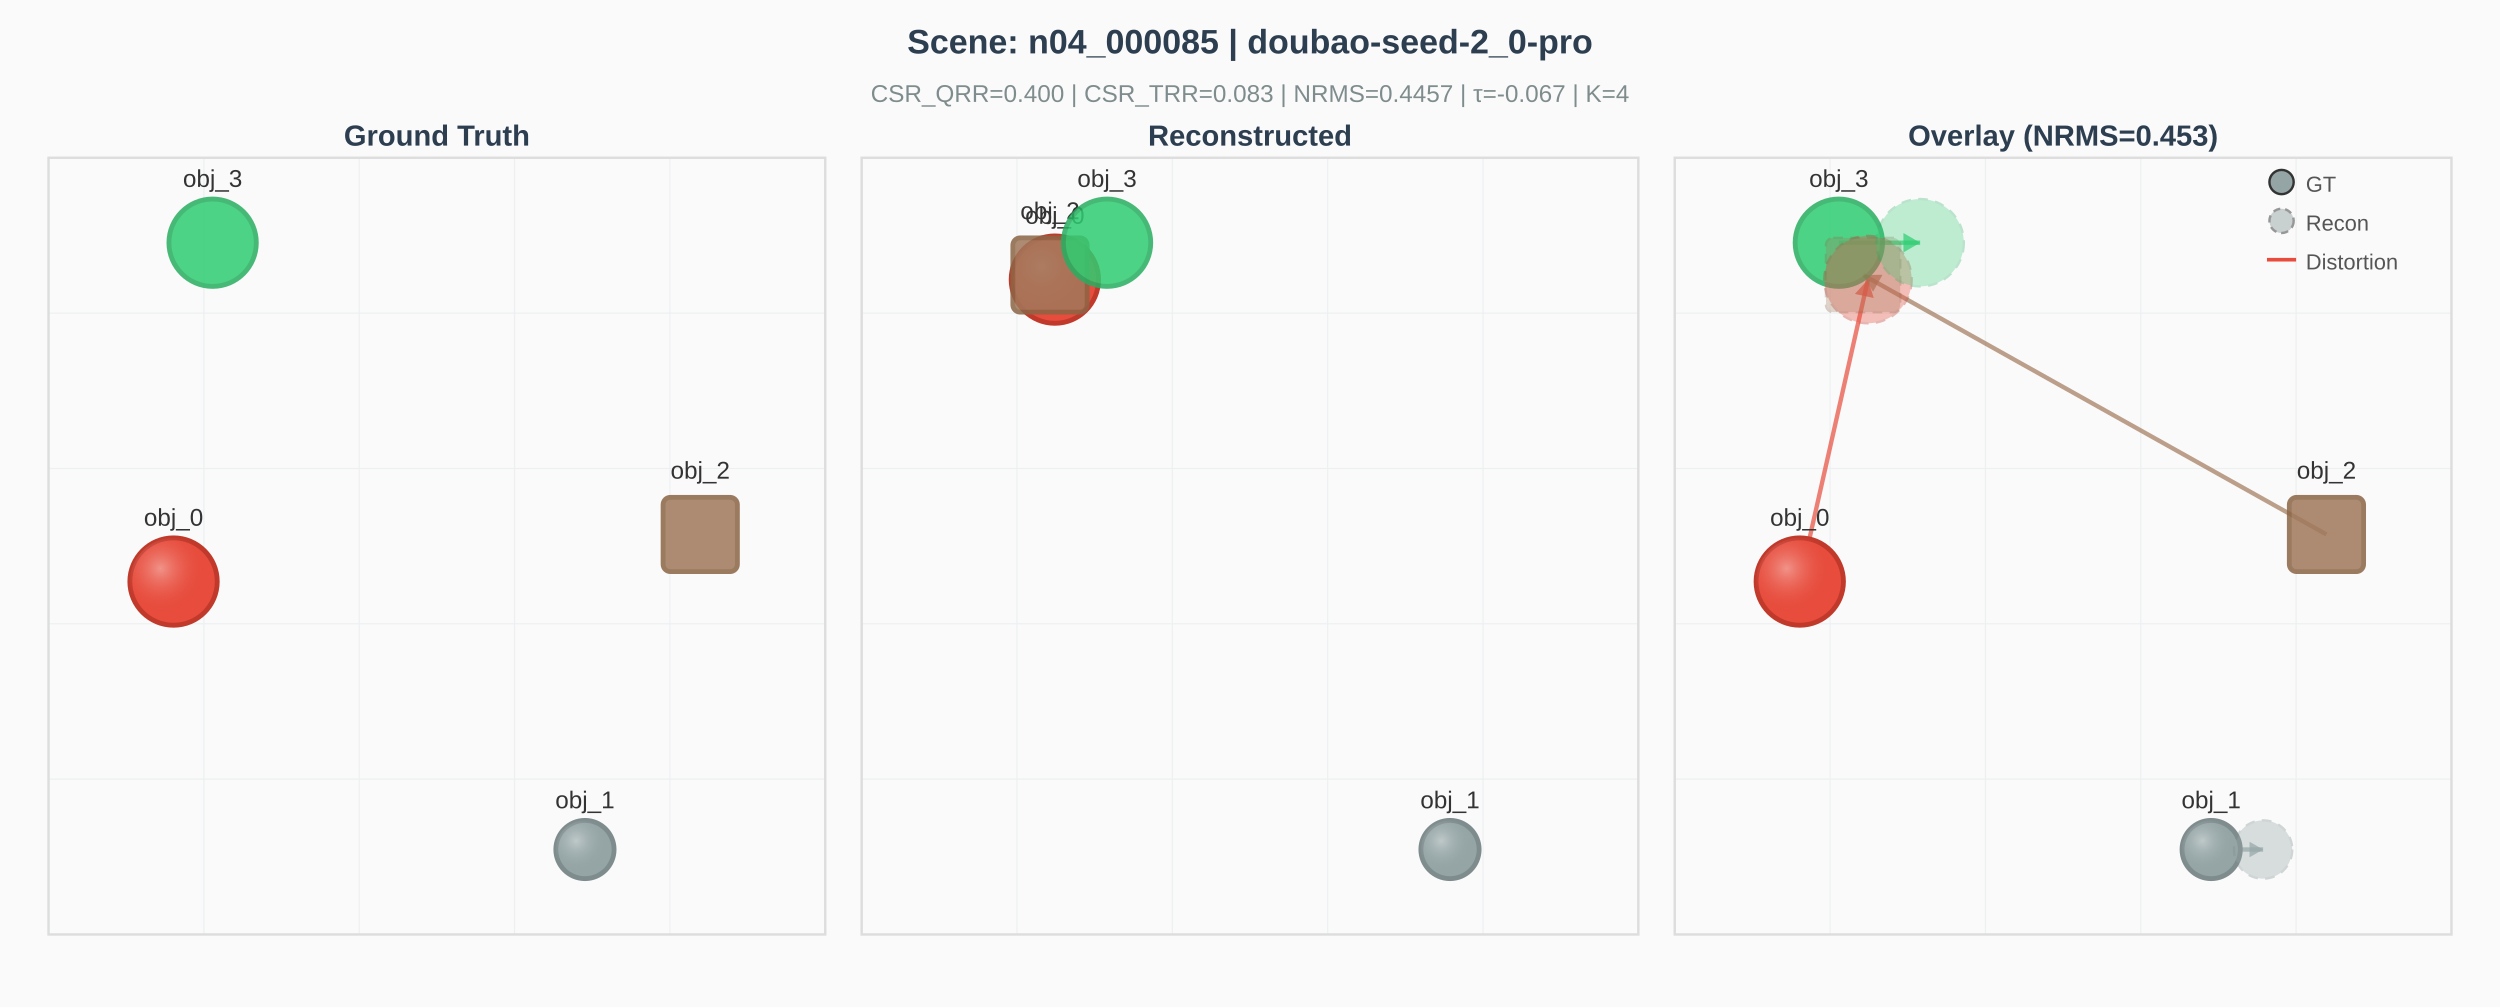
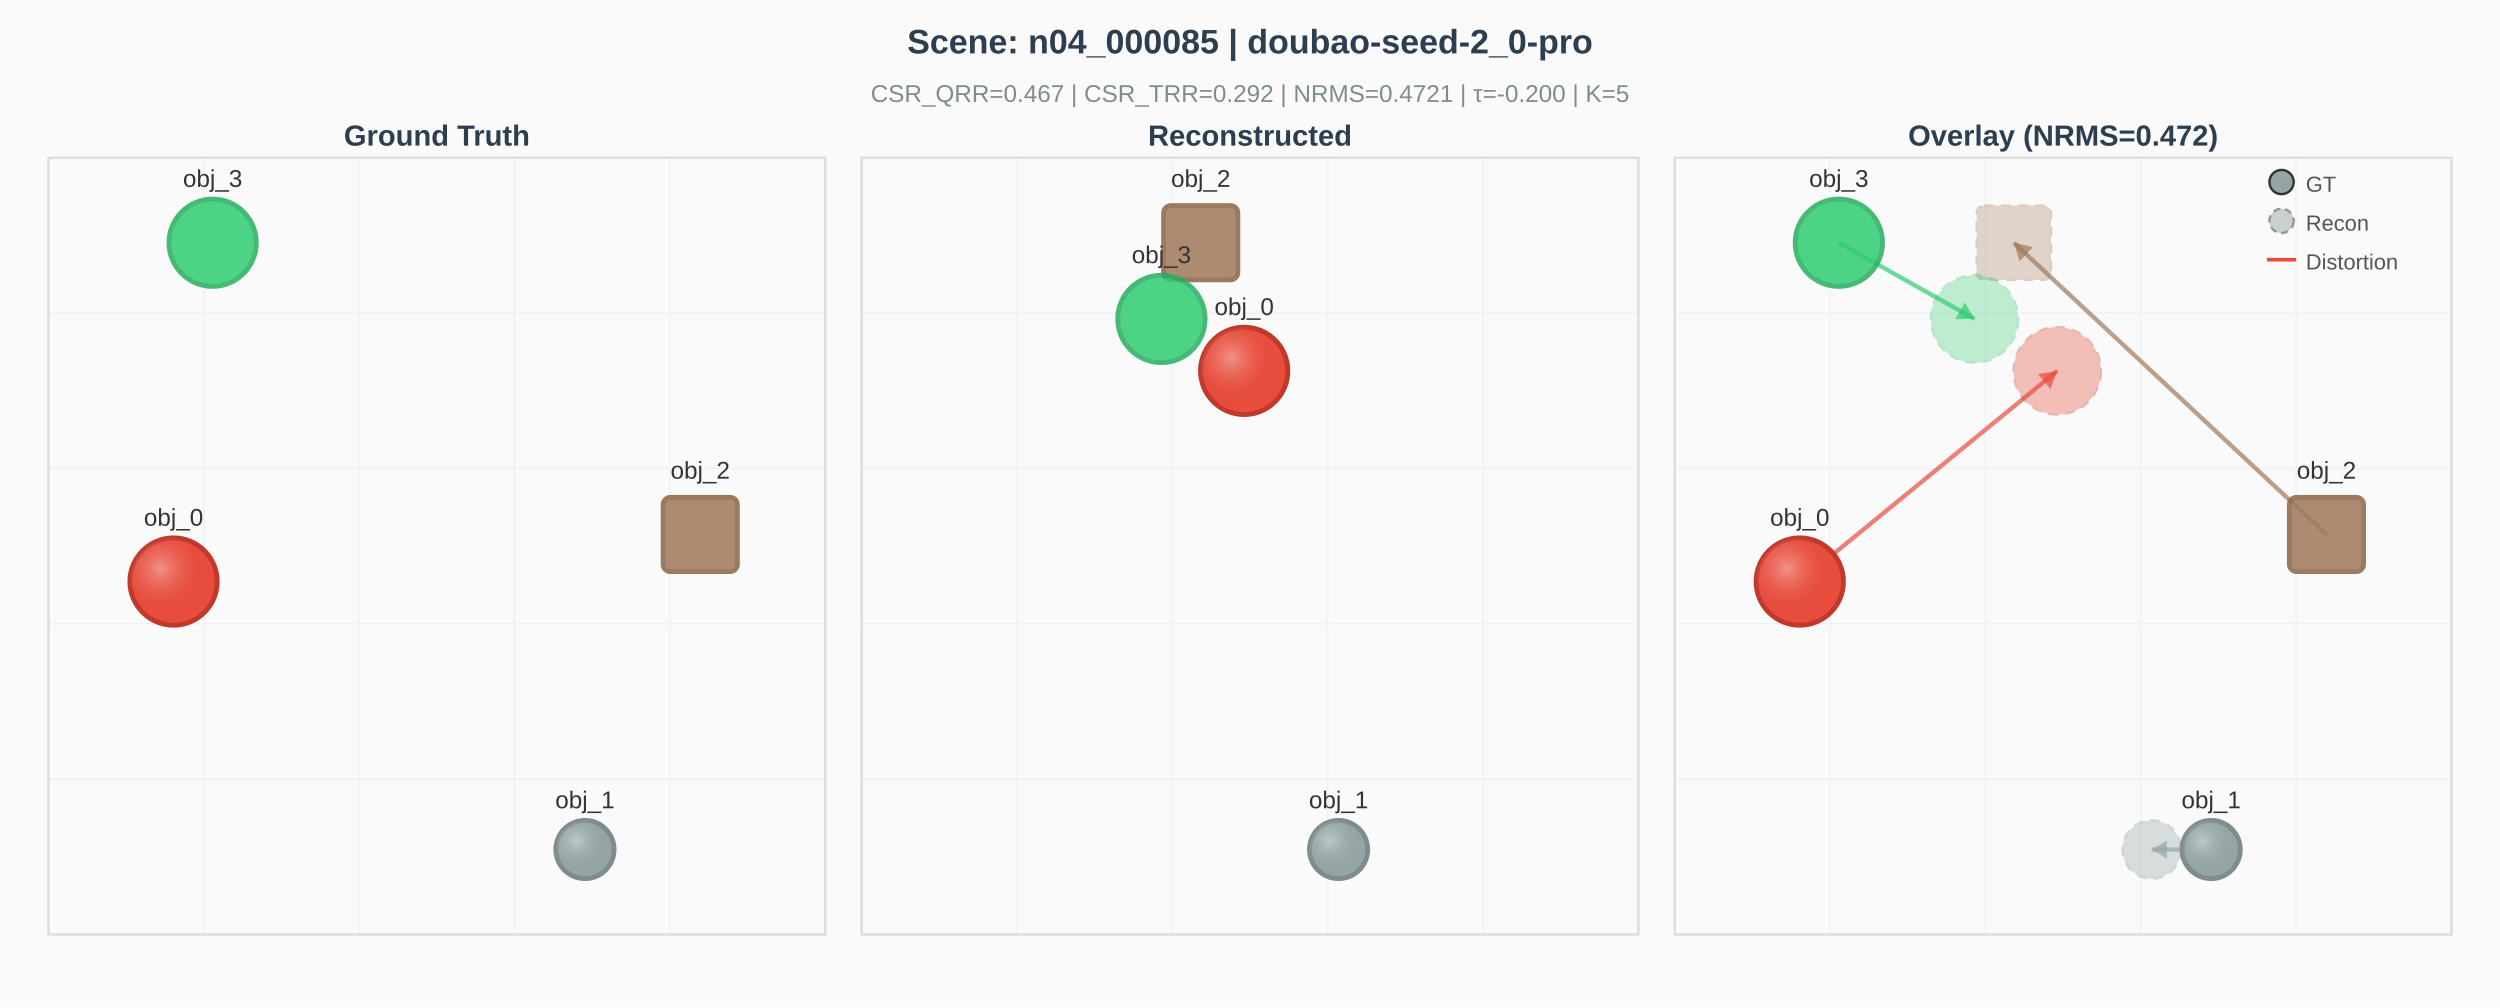
<svg xmlns="http://www.w3.org/2000/svg" width="1030" height="415" viewBox="0 0 1030 415" style="font-family: 'Helvetica Neue', Arial, sans-serif;">
  <rect width="1030" height="415" fill="#fafafa" />
  <text x="515" y="22" text-anchor="middle" font-size="14" font-weight="bold" fill="#2c3e50">Scene: n04_000085 | doubao-seed-2_0-pro</text>
-   <text x="515" y="42" text-anchor="middle" font-size="10" fill="#7f8c8d">CSR_QRR=0.400  |  CSR_TRR=0.083  |  NRMS=0.4457  |  τ=-0.067  |  K=4</text>
+   <text x="515" y="42" text-anchor="middle" font-size="10" fill="#7f8c8d">CSR_QRR=0.467  |  CSR_TRR=0.292  |  NRMS=0.4721  |  τ=-0.200  |  K=5</text>
  <line x1="20.0" y1="65.0" x2="20.0" y2="385.0" stroke="#ecf0f1" stroke-width="0.5" />
  <line x1="20.0" y1="65.0" x2="340.0" y2="65.0" stroke="#ecf0f1" stroke-width="0.5" />
  <line x1="84.0" y1="65.0" x2="84.0" y2="385.0" stroke="#ecf0f1" stroke-width="0.5" />
  <line x1="20.0" y1="129.0" x2="340.0" y2="129.0" stroke="#ecf0f1" stroke-width="0.5" />
  <line x1="148.0" y1="65.0" x2="148.0" y2="385.0" stroke="#ecf0f1" stroke-width="0.5" />
  <line x1="20.0" y1="193.0" x2="340.0" y2="193.0" stroke="#ecf0f1" stroke-width="0.5" />
  <line x1="212.0" y1="65.0" x2="212.0" y2="385.0" stroke="#ecf0f1" stroke-width="0.5" />
  <line x1="20.0" y1="257.0" x2="340.0" y2="257.0" stroke="#ecf0f1" stroke-width="0.5" />
  <line x1="276.0" y1="65.0" x2="276.0" y2="385.0" stroke="#ecf0f1" stroke-width="0.5" />
  <line x1="20.0" y1="321.0" x2="340.0" y2="321.0" stroke="#ecf0f1" stroke-width="0.5" />
  <line x1="340.0" y1="65.0" x2="340.0" y2="385.0" stroke="#ecf0f1" stroke-width="0.5" />
  <line x1="20.0" y1="385.0" x2="340.0" y2="385.0" stroke="#ecf0f1" stroke-width="0.5" />
  <rect x="20.0" y="65.0" width="320.0" height="320.0" fill="none" stroke="#ddd" stroke-width="1" />
  <text x="180" y="60" text-anchor="middle" font-size="12" font-weight="bold" fill="#2c3e50">Ground Truth</text>
  <defs>
    <radialGradient id="grad_obj_0" cx="35%" cy="35%">
      <stop offset="0%" stop-color="white" stop-opacity="0.4" />
      <stop offset="100%" stop-color="#e74c3c" stop-opacity="0" />
    </radialGradient>
  </defs>
  <circle cx="71.5" cy="239.6" r="18" fill="#e74c3c" stroke="#c0392b" stroke-width="2.0" opacity="1.0" />
  <circle cx="71.5" cy="239.6" r="18" fill="url(#grad_obj_0)" opacity="1.0" />
  <text x="71.5" y="216.6" text-anchor="middle" font-size="10" fill="#333" opacity="1.0">obj_0</text>
  <defs>
    <radialGradient id="grad_obj_1" cx="35%" cy="35%">
      <stop offset="0%" stop-color="white" stop-opacity="0.4" />
      <stop offset="100%" stop-color="#95a5a6" stop-opacity="0" />
    </radialGradient>
  </defs>
  <circle cx="241.0" cy="350.0" r="12" fill="#95a5a6" stroke="#7f8c8d" stroke-width="2.0" opacity="1.0" />
  <circle cx="241.0" cy="350.0" r="12" fill="url(#grad_obj_1)" opacity="1.0" />
  <text x="241.0" y="333.0" text-anchor="middle" font-size="10" fill="#333" opacity="1.0">obj_1</text>
  <rect x="273.2" y="204.9" width="30.6" height="30.6" rx="3" ry="3" fill="#a0785a" stroke="#8b6545" stroke-width="2.0" opacity="0.85" />
  <text x="288.5" y="197.2" text-anchor="middle" font-size="10" fill="#333" opacity="1.0">obj_2</text>
  <circle cx="87.6" cy="100.0" r="18" fill="#2ecc71" stroke="#27ae60" stroke-width="2.0" opacity="0.85" />
  <text x="87.6" y="77.0" text-anchor="middle" font-size="10" fill="#333" opacity="1.0">obj_3</text>
  <line x1="355.0" y1="65.0" x2="355.0" y2="385.0" stroke="#ecf0f1" stroke-width="0.5" />
  <line x1="355.0" y1="65.0" x2="675.0" y2="65.0" stroke="#ecf0f1" stroke-width="0.5" />
  <line x1="419.0" y1="65.0" x2="419.0" y2="385.0" stroke="#ecf0f1" stroke-width="0.5" />
  <line x1="355.0" y1="129.0" x2="675.0" y2="129.0" stroke="#ecf0f1" stroke-width="0.5" />
  <line x1="483.0" y1="65.0" x2="483.0" y2="385.0" stroke="#ecf0f1" stroke-width="0.5" />
  <line x1="355.0" y1="193.0" x2="675.0" y2="193.0" stroke="#ecf0f1" stroke-width="0.5" />
  <line x1="547.0" y1="65.0" x2="547.0" y2="385.0" stroke="#ecf0f1" stroke-width="0.5" />
  <line x1="355.0" y1="257.0" x2="675.0" y2="257.0" stroke="#ecf0f1" stroke-width="0.5" />
  <line x1="611.0" y1="65.0" x2="611.0" y2="385.0" stroke="#ecf0f1" stroke-width="0.5" />
  <line x1="355.0" y1="321.0" x2="675.0" y2="321.0" stroke="#ecf0f1" stroke-width="0.5" />
  <line x1="675.0" y1="65.0" x2="675.0" y2="385.0" stroke="#ecf0f1" stroke-width="0.5" />
  <line x1="355.0" y1="385.0" x2="675.0" y2="385.0" stroke="#ecf0f1" stroke-width="0.5" />
  <rect x="355.0" y="65.0" width="320.0" height="320.0" fill="none" stroke="#ddd" stroke-width="1" />
  <text x="515" y="60" text-anchor="middle" font-size="12" font-weight="bold" fill="#2c3e50">Reconstructed</text>
  <defs>
    <radialGradient id="grad_obj_0" cx="35%" cy="35%">
      <stop offset="0%" stop-color="white" stop-opacity="0.4" />
      <stop offset="100%" stop-color="#e74c3c" stop-opacity="0" />
    </radialGradient>
  </defs>
-   <circle cx="434.6" cy="115.2" r="18" fill="#e74c3c" stroke="#c0392b" stroke-width="2.0" opacity="1.0" />
-   <circle cx="434.6" cy="115.2" r="18" fill="url(#grad_obj_0)" opacity="1.0" />
-   <text x="434.6" y="92.2" text-anchor="middle" font-size="10" fill="#333" opacity="1.0">obj_0</text>
+   <circle cx="512.6" cy="152.8" r="18" fill="#e74c3c" stroke="#c0392b" stroke-width="2.0" opacity="1.0" />
+   <circle cx="512.6" cy="152.8" r="18" fill="url(#grad_obj_0)" opacity="1.0" />
+   <text x="512.6" y="129.8" text-anchor="middle" font-size="10" fill="#333" opacity="1.0">obj_0</text>
  <defs>
    <radialGradient id="grad_obj_1" cx="35%" cy="35%">
      <stop offset="0%" stop-color="white" stop-opacity="0.4" />
      <stop offset="100%" stop-color="#95a5a6" stop-opacity="0" />
    </radialGradient>
  </defs>
-   <circle cx="597.4" cy="350.0" r="12" fill="#95a5a6" stroke="#7f8c8d" stroke-width="2.0" opacity="1.0" />
-   <circle cx="597.4" cy="350.0" r="12" fill="url(#grad_obj_1)" opacity="1.0" />
-   <text x="597.4" y="333.0" text-anchor="middle" font-size="10" fill="#333" opacity="1.0">obj_1</text>
-   <rect x="417.3" y="98.0" width="30.6" height="30.6" rx="3" ry="3" fill="#a0785a" stroke="#8b6545" stroke-width="2.0" opacity="0.85" />
-   <text x="432.6" y="90.3" text-anchor="middle" font-size="10" fill="#333" opacity="1.0">obj_2</text>
-   <circle cx="456.1" cy="100.0" r="18" fill="#2ecc71" stroke="#27ae60" stroke-width="2.0" opacity="0.85" />
-   <text x="456.1" y="77.0" text-anchor="middle" font-size="10" fill="#333" opacity="1.0">obj_3</text>
+   <circle cx="551.5" cy="350.0" r="12" fill="#95a5a6" stroke="#7f8c8d" stroke-width="2.0" opacity="1.0" />
+   <circle cx="551.5" cy="350.0" r="12" fill="url(#grad_obj_1)" opacity="1.0" />
+   <text x="551.5" y="333.0" text-anchor="middle" font-size="10" fill="#333" opacity="1.0">obj_1</text>
+   <rect x="479.4" y="84.7" width="30.6" height="30.6" rx="3" ry="3" fill="#a0785a" stroke="#8b6545" stroke-width="2.0" opacity="0.85" />
+   <text x="494.7" y="77.0" text-anchor="middle" font-size="10" fill="#333" opacity="1.0">obj_2</text>
+   <circle cx="478.5" cy="131.4" r="18" fill="#2ecc71" stroke="#27ae60" stroke-width="2.0" opacity="0.85" />
+   <text x="478.5" y="108.4" text-anchor="middle" font-size="10" fill="#333" opacity="1.0">obj_3</text>
  <line x1="690.0" y1="65.0" x2="690.0" y2="385.0" stroke="#ecf0f1" stroke-width="0.5" />
  <line x1="690.0" y1="65.0" x2="1010.0" y2="65.0" stroke="#ecf0f1" stroke-width="0.5" />
  <line x1="754.0" y1="65.0" x2="754.0" y2="385.0" stroke="#ecf0f1" stroke-width="0.5" />
  <line x1="690.0" y1="129.0" x2="1010.0" y2="129.0" stroke="#ecf0f1" stroke-width="0.5" />
  <line x1="818.0" y1="65.0" x2="818.0" y2="385.0" stroke="#ecf0f1" stroke-width="0.5" />
  <line x1="690.0" y1="193.0" x2="1010.0" y2="193.0" stroke="#ecf0f1" stroke-width="0.5" />
  <line x1="882.0" y1="65.0" x2="882.0" y2="385.0" stroke="#ecf0f1" stroke-width="0.5" />
  <line x1="690.0" y1="257.0" x2="1010.0" y2="257.0" stroke="#ecf0f1" stroke-width="0.5" />
  <line x1="946.0" y1="65.0" x2="946.0" y2="385.0" stroke="#ecf0f1" stroke-width="0.5" />
  <line x1="690.0" y1="321.0" x2="1010.0" y2="321.0" stroke="#ecf0f1" stroke-width="0.5" />
  <line x1="1010.0" y1="65.0" x2="1010.0" y2="385.0" stroke="#ecf0f1" stroke-width="0.5" />
  <line x1="690.0" y1="385.0" x2="1010.0" y2="385.0" stroke="#ecf0f1" stroke-width="0.5" />
  <rect x="690.0" y="65.0" width="320.0" height="320.0" fill="none" stroke="#ddd" stroke-width="1" />
-   <text x="850" y="60" text-anchor="middle" font-size="12" font-weight="bold" fill="#2c3e50">Overlay (NRMS=0.453)</text>
-   <line x1="741.5" y1="239.6" x2="769.6" y2="115.2" stroke="#e74c3c" stroke-width="1.8" opacity="0.7" />
-   <polygon points="769.6,115.2 772.0,122.8 764.2,121.1" fill="#e74c3c" opacity="0.7" />
-   <line x1="911.0" y1="350.0" x2="932.4" y2="350.0" stroke="#95a5a6" stroke-width="1.8" opacity="0.7" />
-   <polygon points="932.4,350.0 926.8,353.2 926.8,346.8" fill="#95a5a6" opacity="0.7" />
-   <line x1="958.5" y1="220.2" x2="767.6" y2="113.3" stroke="#a0785a" stroke-width="1.8" opacity="0.7" />
-   <polygon points="767.6,113.3 775.6,113.2 771.7,120.2" fill="#a0785a" opacity="0.7" />
-   <line x1="757.6" y1="100.0" x2="791.1" y2="100.0" stroke="#2ecc71" stroke-width="1.8" opacity="0.7" />
-   <polygon points="791.1,100.0 784.2,104.0 784.2,96.0" fill="#2ecc71" opacity="0.7" />
+   <text x="850" y="60" text-anchor="middle" font-size="12" font-weight="bold" fill="#2c3e50">Overlay (NRMS=0.472)</text>
+   <line x1="741.5" y1="239.6" x2="847.6" y2="152.8" stroke="#e74c3c" stroke-width="1.8" opacity="0.7" />
+   <polygon points="847.6,152.8 844.8,160.3 839.7,154.1" fill="#e74c3c" opacity="0.7" />
+   <line x1="911.0" y1="350.0" x2="886.5" y2="350.0" stroke="#95a5a6" stroke-width="1.8" opacity="0.7" />
+   <polygon points="886.5,350.0 892.8,346.3 892.8,353.7" fill="#95a5a6" opacity="0.7" />
+   <line x1="958.5" y1="220.2" x2="829.7" y2="100.0" stroke="#a0785a" stroke-width="1.8" opacity="0.7" />
+   <polygon points="829.7,100.0 837.5,101.8 832.1,107.7" fill="#a0785a" opacity="0.7" />
+   <line x1="757.6" y1="100.0" x2="813.5" y2="131.4" stroke="#2ecc71" stroke-width="1.8" opacity="0.7" />
+   <polygon points="813.5,131.4 805.5,131.5 809.5,124.6" fill="#2ecc71" opacity="0.7" />
  <defs>
    <radialGradient id="grad_obj_0" cx="35%" cy="35%">
      <stop offset="0%" stop-color="white" stop-opacity="0.4" />
      <stop offset="100%" stop-color="#e74c3c" stop-opacity="0" />
    </radialGradient>
  </defs>
  <circle cx="741.5" cy="239.6" r="18" fill="#e74c3c" stroke="#c0392b" stroke-width="2.0" opacity="1.0" />
  <circle cx="741.5" cy="239.6" r="18" fill="url(#grad_obj_0)" opacity="1.0" />
  <text x="741.5" y="216.6" text-anchor="middle" font-size="10" fill="#333" opacity="1.0">obj_0</text>
  <defs>
    <radialGradient id="grad_obj_1" cx="35%" cy="35%">
      <stop offset="0%" stop-color="white" stop-opacity="0.4" />
      <stop offset="100%" stop-color="#95a5a6" stop-opacity="0" />
    </radialGradient>
  </defs>
  <circle cx="911.0" cy="350.0" r="12" fill="#95a5a6" stroke="#7f8c8d" stroke-width="2.0" opacity="1.0" />
  <circle cx="911.0" cy="350.0" r="12" fill="url(#grad_obj_1)" opacity="1.0" />
  <text x="911.0" y="333.0" text-anchor="middle" font-size="10" fill="#333" opacity="1.0">obj_1</text>
  <rect x="943.2" y="204.9" width="30.6" height="30.6" rx="3" ry="3" fill="#a0785a" stroke="#8b6545" stroke-width="2.0" opacity="0.85" />
  <text x="958.5" y="197.2" text-anchor="middle" font-size="10" fill="#333" opacity="1.0">obj_2</text>
  <circle cx="757.6" cy="100.0" r="18" fill="#2ecc71" stroke="#27ae60" stroke-width="2.0" opacity="0.85" />
  <text x="757.6" y="77.0" text-anchor="middle" font-size="10" fill="#333" opacity="1.0">obj_3</text>
-   <circle cx="769.6" cy="115.2" r="18" fill="#e74c3c" stroke="#c0392b" stroke-width="1.0" stroke-dasharray="4,3" opacity="0.35" />
-   <text x="769.6" y="92.2" text-anchor="middle" font-size="9" fill="#333" opacity="0.65" />
-   <circle cx="932.4" cy="350.0" r="12" fill="#95a5a6" stroke="#7f8c8d" stroke-width="1.0" stroke-dasharray="4,3" opacity="0.35" />
-   <text x="932.4" y="333.0" text-anchor="middle" font-size="9" fill="#333" opacity="0.65" />
-   <rect x="752.3" y="98.0" width="30.6" height="30.6" rx="3" ry="3" fill="#a0785a" stroke="#8b6545" stroke-width="1.0" stroke-dasharray="4,3" opacity="0.297" />
-   <text x="767.6" y="90.3" text-anchor="middle" font-size="9" fill="#333" opacity="0.597" />
-   <circle cx="791.1" cy="100.0" r="18" fill="#2ecc71" stroke="#27ae60" stroke-width="1.0" stroke-dasharray="4,3" opacity="0.297" />
-   <text x="791.1" y="77.0" text-anchor="middle" font-size="9" fill="#333" opacity="0.597" />
+   <circle cx="847.6" cy="152.8" r="18" fill="#e74c3c" stroke="#c0392b" stroke-width="1.0" stroke-dasharray="4,3" opacity="0.35" />
+   <text x="847.6" y="129.8" text-anchor="middle" font-size="9" fill="#333" opacity="0.65" />
+   <circle cx="886.5" cy="350.0" r="12" fill="#95a5a6" stroke="#7f8c8d" stroke-width="1.0" stroke-dasharray="4,3" opacity="0.35" />
+   <text x="886.5" y="333.0" text-anchor="middle" font-size="9" fill="#333" opacity="0.65" />
+   <rect x="814.4" y="84.7" width="30.6" height="30.6" rx="3" ry="3" fill="#a0785a" stroke="#8b6545" stroke-width="1.0" stroke-dasharray="4,3" opacity="0.297" />
+   <text x="829.7" y="77.0" text-anchor="middle" font-size="9" fill="#333" opacity="0.597" />
+   <circle cx="813.5" cy="131.4" r="18" fill="#2ecc71" stroke="#27ae60" stroke-width="1.0" stroke-dasharray="4,3" opacity="0.297" />
+   <text x="813.5" y="108.4" text-anchor="middle" font-size="9" fill="#333" opacity="0.597" />
  <circle cx="940" cy="75" r="5" fill="#95a5a6" stroke="#333" stroke-width="1" />
  <text x="950" y="79" font-size="9" fill="#555">GT</text>
  <circle cx="940" cy="91" r="5" fill="#95a5a6" stroke="#333" stroke-width="1" stroke-dasharray="3,2" opacity="0.5" />
  <text x="950" y="95" font-size="9" fill="#555">Recon</text>
  <line x1="934" y1="107" x2="946" y2="107" stroke="#e74c3c" stroke-width="1.5" />
  <text x="950" y="111" font-size="9" fill="#555">Distortion</text>
</svg>
